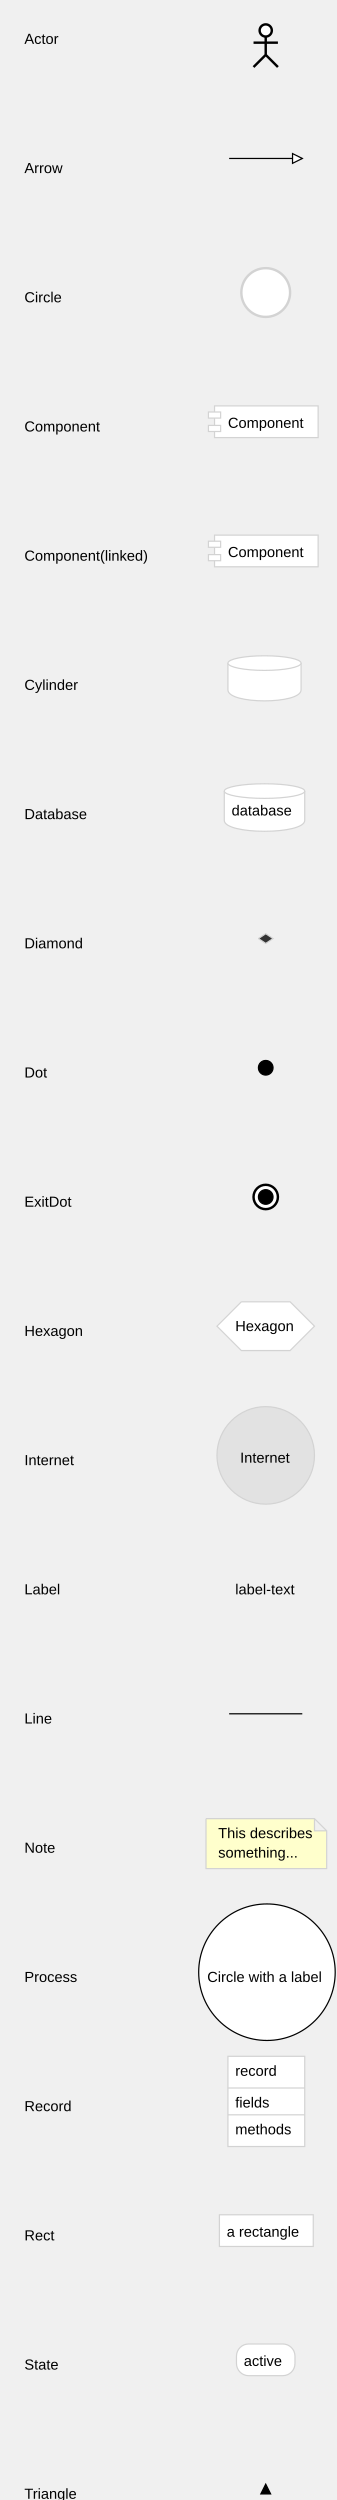
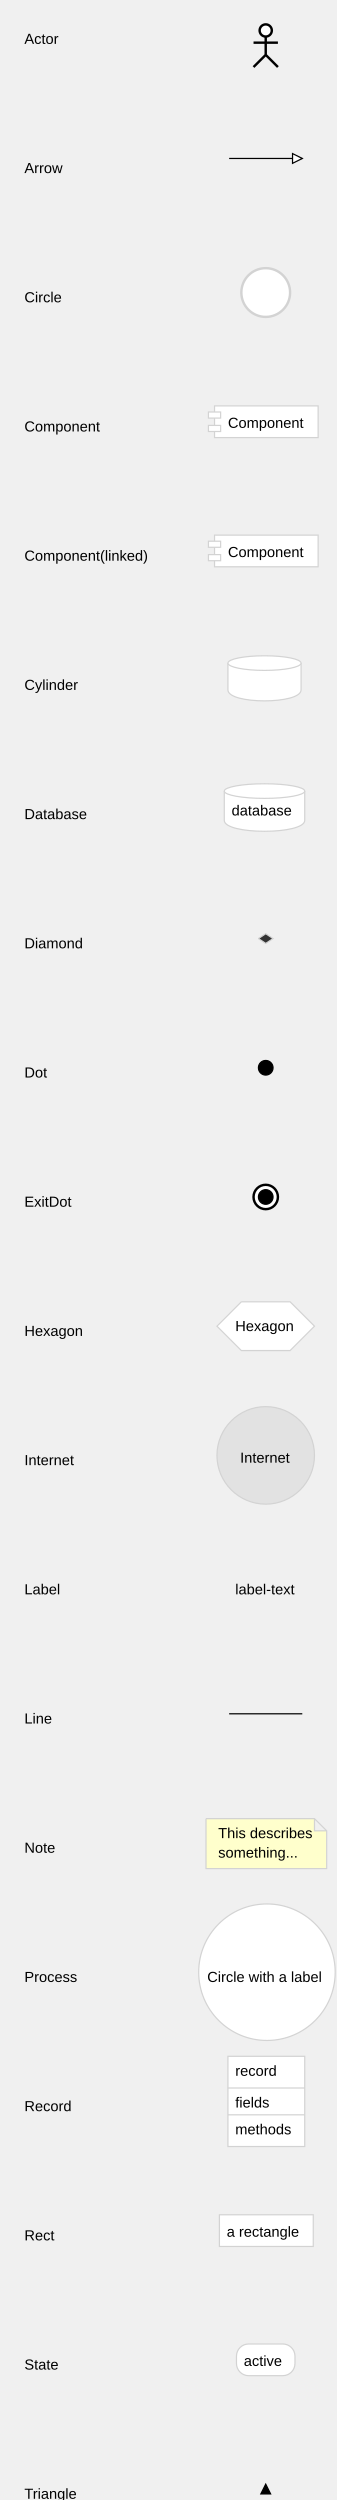
<svg xmlns="http://www.w3.org/2000/svg" font-family="Arial,Helvetica,sans-serif" width="276" height="2051">
  <text font-family="Arial,Helvetica,sans-serif" font-size="12px" x="20" y="36">Actor</text>
  <circle stroke="black" stroke-width="2" fill="#ffffff" cx="218" cy="25" r="5" />
  <path stroke="black" stroke-width="2" fill="#ffffff" d="M218,30 l 0,15 m -10,-10 l 20,0 m -10,10 l -10,10 m 10,-10 l 10,10 Z" />
  <text font-family="Arial,Helvetica,sans-serif" font-size="12px" x="20" y="142">Arrow</text>
  <path stroke="black" d="M188,130 L248,130" />
  <g transform="rotate(90 248 130)">
    <path stroke="black" fill="#ffffff" d="M244,138 l4,-8 l 4,8 Z" />
  </g>
  <text font-family="Arial,Helvetica,sans-serif" font-size="12px" x="20" y="248">Circle</text>
  <circle stroke="#d3d3d3" stroke-width="2" fill="#ffffff" cx="218" cy="240" r="20" />\n
<text font-family="Arial,Helvetica,sans-serif" font-size="12px" x="20" y="354">Component</text>
  <rect stroke="#d3d3d3" fill="#ffffff" x="176" y="333" width="85" height="26" />
  <rect stroke="#d3d3d3" fill="#ffffff" x="171" y="338" width="10" height="5" />
  <rect stroke="#d3d3d3" fill="#ffffff" x="171" y="349" width="10" height="5" />
  <text font-family="Arial,Helvetica,sans-serif" font-size="12px" x="187" y="351">Component</text>
  <text font-family="Arial,Helvetica,sans-serif" font-size="12px" x="20" y="460">Component(linked)</text>
  <rect stroke="#d3d3d3" fill="#ffffff" x="176" y="439" width="85" height="26" />
  <rect stroke="#d3d3d3" fill="#ffffff" x="171" y="444" width="10" height="5" />
  <rect stroke="#d3d3d3" fill="#ffffff" x="171" y="455" width="10" height="5" />
  <a href="https://gregoryv.github.io/draw">
    <text font-family="Arial,Helvetica,sans-serif" font-size="12px" x="187" y="457">Component</text>
  </a>
  <text font-family="Arial,Helvetica,sans-serif" font-size="12px" x="20" y="566">Cylinder</text>
  <path stroke="#d3d3d3" stroke-width="1" fill="#ffffff" d="M 187 544 L 187 566 C 187 578, 247 578, 247 566 L 247 544" />
  <ellipse stroke="#d3d3d3" stroke-width="1" fill="#ffffff" cx="217" cy="544" rx="30" ry="6" />
  <text font-family="Arial,Helvetica,sans-serif" font-size="12px" x="20" y="672">Database</text>
  <path stroke="#d3d3d3" stroke-width="1" fill="#ffffff" d="M 184 649 L 184 673 C 184 685, 250 685, 250 673 L 250 649" />
  <ellipse stroke="#d3d3d3" stroke-width="1" fill="#ffffff" cx="217" cy="649" rx="33" ry="6" />
  <text class="database-title" font-size="12px" x="190" y="669">database</text>
  <text font-family="Arial,Helvetica,sans-serif" font-size="12px" x="20" y="778">Diamond</text>
  <path stroke="#d3d3d3" fill="#333333" d="M212,770 l 6,-4 6,4 -6,4 -6,-4" />
  <text font-family="Arial,Helvetica,sans-serif" font-size="12px" x="20" y="884">Dot</text>
  <circle stroke="black" cx="218" cy="876" r="6" />\n
<text font-family="Arial,Helvetica,sans-serif" font-size="12px" x="20" y="990">ExitDot</text>
  <circle stroke="black" stroke-width="2" fill="#ffffff" cx="218" cy="982" r="10" />\n<circle stroke="black" cx="218" cy="982" r="6" />\n
<text font-family="Arial,Helvetica,sans-serif" font-size="12px" x="20" y="1096">Hexagon</text>
  <path stroke="#d3d3d3" fill="#ffffff" d="M198,1068 l 40,0 20,20 -20,20 -40,0 -20,-20 20,-20" />
  <text font-family="Arial,Helvetica,sans-serif" font-size="12px" x="193" y="1092">Hexagon</text>
  <text font-family="Arial,Helvetica,sans-serif" font-size="12px" x="20" y="1202">Internet</text>
  <circle stroke="#d3d3d3" fill="#e2e2e2" cx="218" cy="1194" r="40" />\n
<text font-family="Arial,Helvetica,sans-serif" font-size="12px" x="197" y="1200">Internet</text>
  <text font-family="Arial,Helvetica,sans-serif" font-size="12px" x="20" y="1308">Label</text>
  <text font-family="Arial,Helvetica,sans-serif" font-size="12px" x="193" y="1308">label-text</text>
  <text font-family="Arial,Helvetica,sans-serif" font-size="12px" x="20" y="1414">Line</text>
  <path stroke="black" d="M188,1406 L248,1406" />
  <text font-family="Arial,Helvetica,sans-serif" font-size="12px" x="20" y="1520">Note</text>
  <path stroke="#d3d3d3" fill="#ffffcc" d="M169,1492 v 41 h 99 v -31 l -10,-10 L 169,1492 M268,1502 h -10 v -10" />
  <text font-family="Arial,Helvetica,sans-serif" font-size="12px" x="179" y="1508">This describes</text>
  <text font-family="Arial,Helvetica,sans-serif" font-size="12px" x="179" y="1524">something...</text>
  <text font-family="Arial,Helvetica,sans-serif" font-size="12px" x="20" y="1626">Process</text>
-   <circle stroke="black" fill="#ffffff" cx="219" cy="1618" r="56" />\n<text font-family="Arial,Helvetica,sans-serif" font-size="12px" x="170" y="1626">Circle with a label</text>
+   <circle stroke="#d3d3d3" fill="#ffffff" cx="219" cy="1618" r="56" />\n<text font-family="Arial,Helvetica,sans-serif" font-size="12px" x="170" y="1626">Circle with a label</text>
  <text font-family="Arial,Helvetica,sans-serif" font-size="12px" x="20" y="1732">Record</text>
  <rect stroke="#d3d3d3" fill="#ffffff" x="187" y="1687" width="63" height="74" />
  <path stroke="#d3d3d3" d="M187,1713 L250,1713" />
  <text font-family="Arial,Helvetica,sans-serif" font-size="12px" x="193" y="1729">fields</text>
  <path stroke="#d3d3d3" d="M187,1735 L250,1735" />
  <text font-family="Arial,Helvetica,sans-serif" font-size="12px" x="193" y="1751">methods</text>
  <text font-family="Arial,Helvetica,sans-serif" font-size="12px" x="193" y="1703">record</text>
  <text font-family="Arial,Helvetica,sans-serif" font-size="12px" x="20" y="1838">Rect</text>
  <rect stroke="#d3d3d3" fill="#ffffff" x="180" y="1817" width="77" height="26" />
  <text font-family="Arial,Helvetica,sans-serif" font-size="12px" x="186" y="1835">a rectangle</text>
  <text font-family="Arial,Helvetica,sans-serif" font-size="12px" x="20" y="1944">State</text>
  <rect stroke="#d3d3d3" fill="#ffffff" rx="10" ry="10" x="194" y="1923" width="48" height="26" />
  <text font-family="Arial,Helvetica,sans-serif" font-size="12px" x="200" y="1941">active</text>
  <text font-family="Arial,Helvetica,sans-serif" font-size="12px" x="20" y="2050">Triangle</text>
  <path stroke="black" d="M214,2046 l4,-8 l 4,8 Z" />
</svg>
